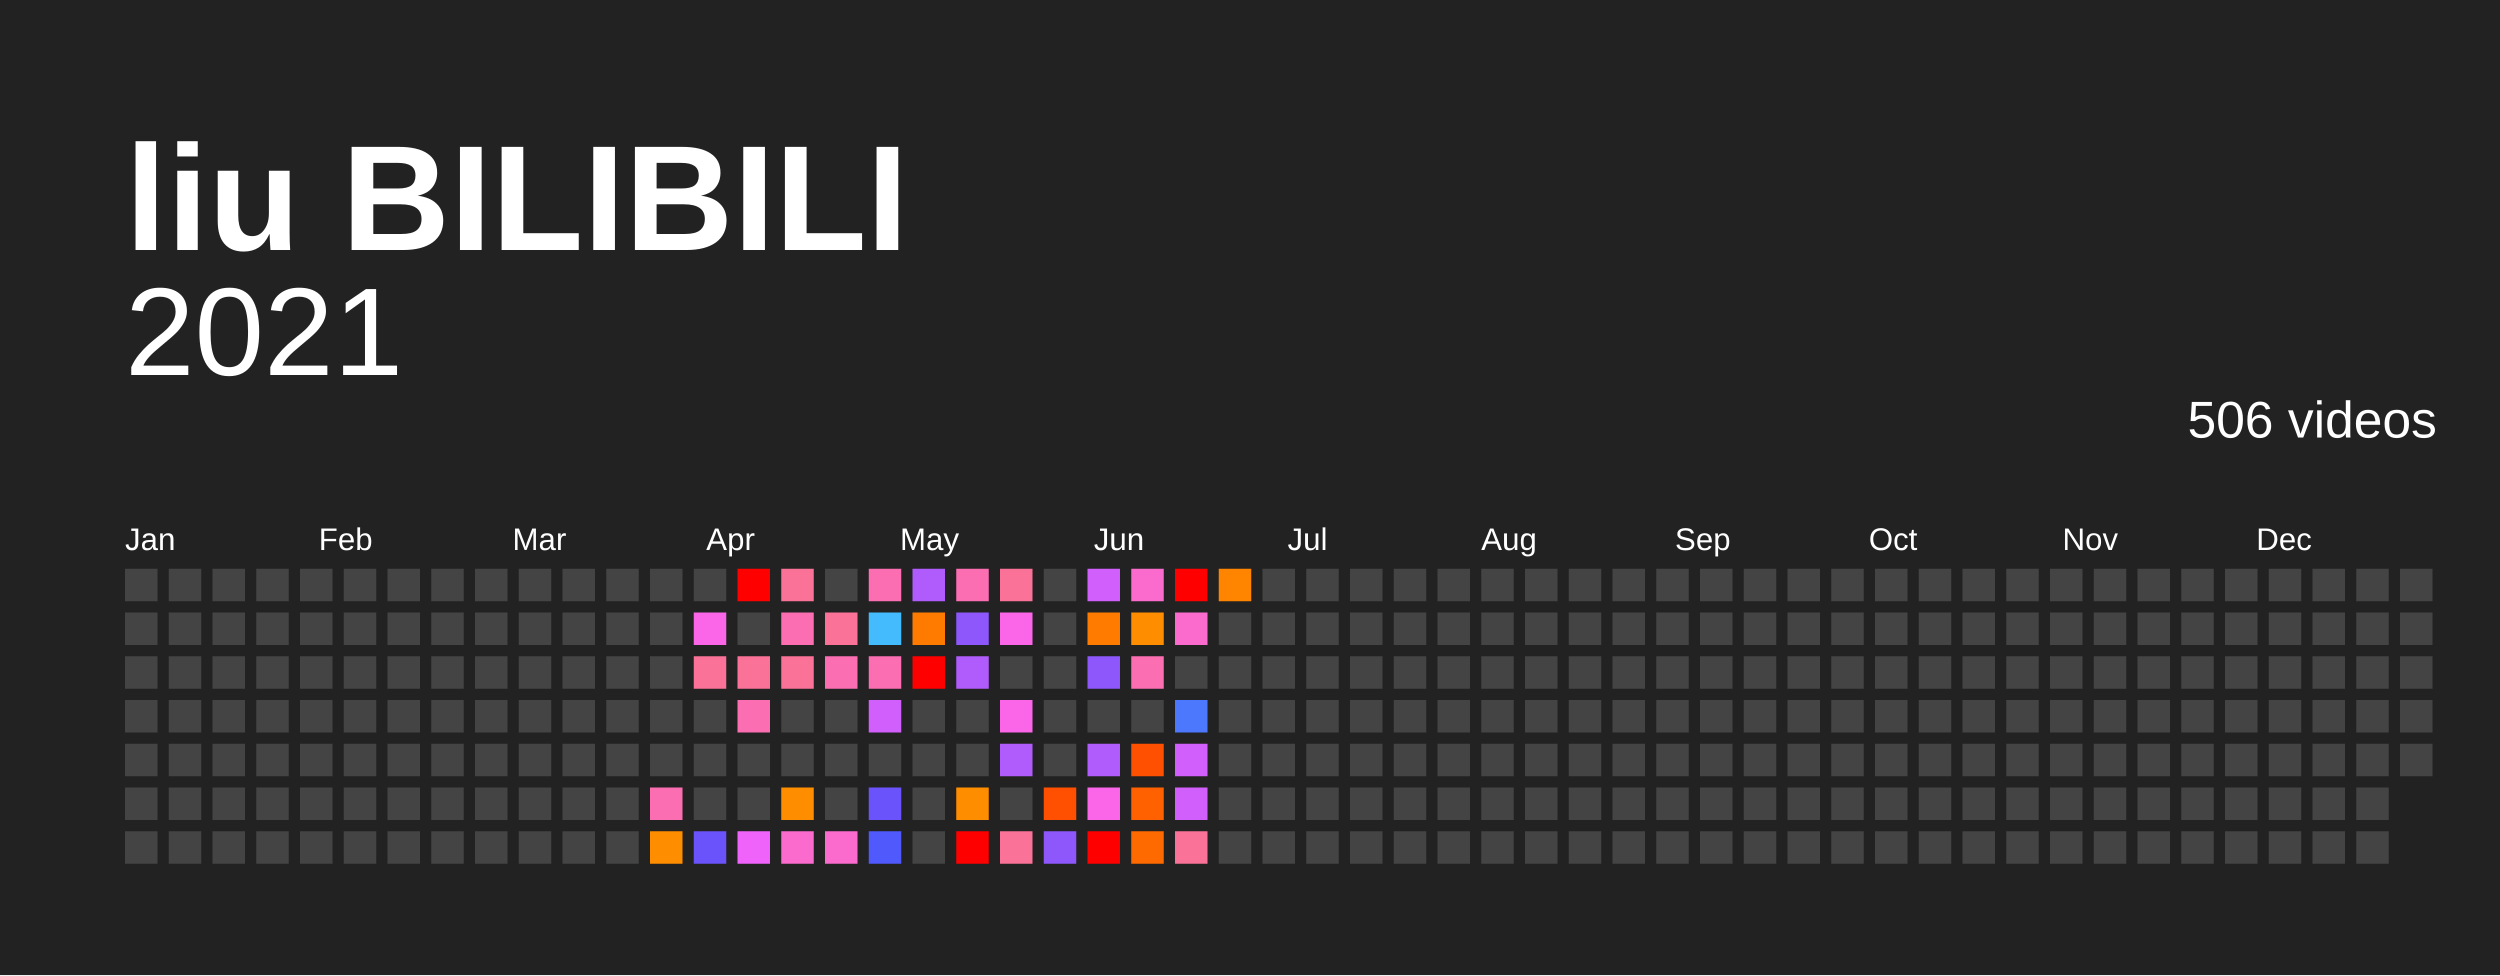
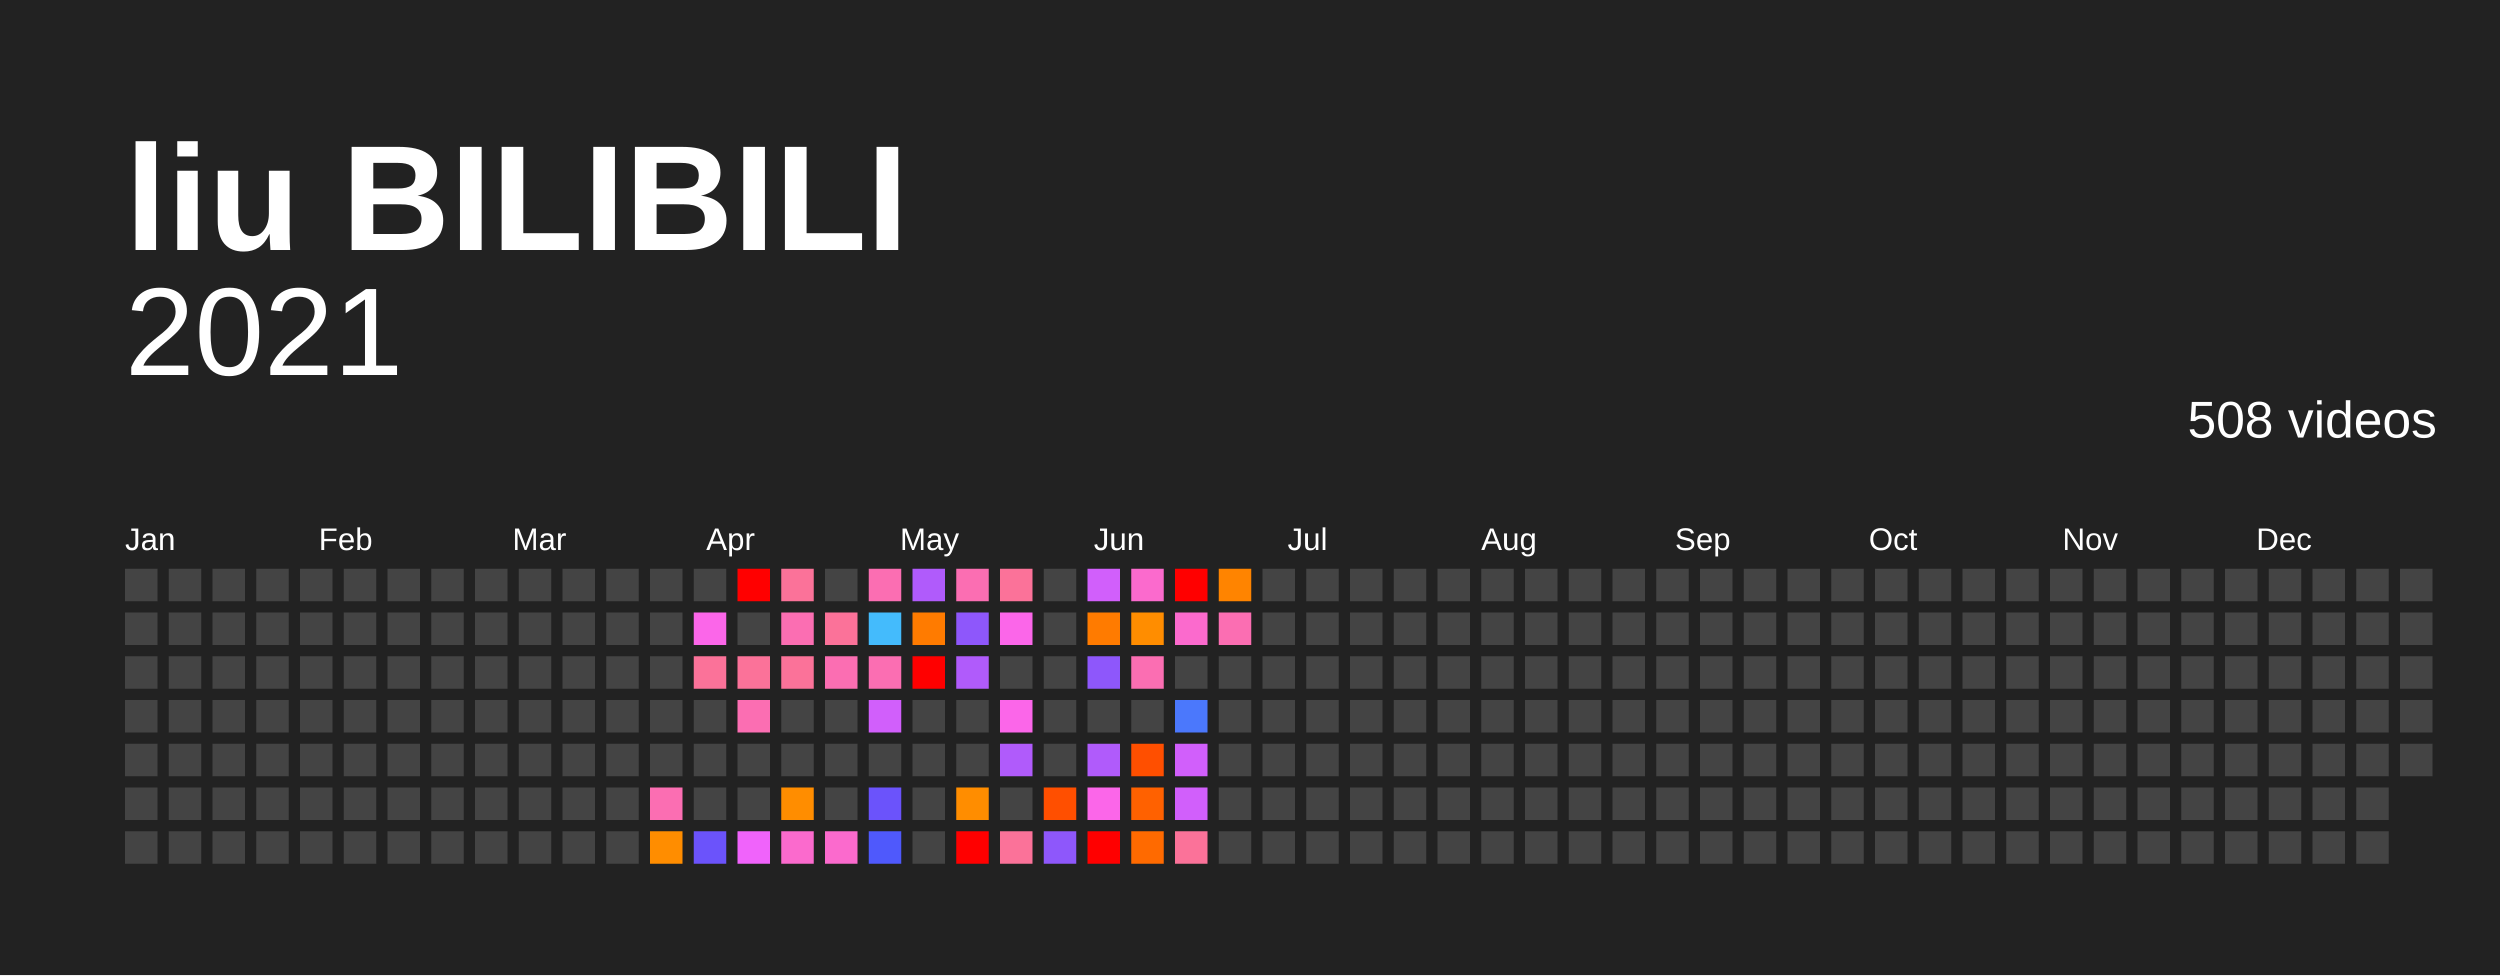
<svg xmlns="http://www.w3.org/2000/svg" baseProfile="full" height="78mm" version="1.1" viewBox="0,0,200,78" width="200mm">
  <defs />
  <rect fill="#222222" height="78" width="200" x="0" y="0" />
  <text fill="#FFFFFF" style="font-size:12px; font-family:Arial; font-weight:bold;" x="10" y="20">liu BILIBILI</text>
  <text alignment-baseline="hanging" fill="#FFFFFF" style="font-size:10.0px; font-family:Arial;" x="10" y="30">2021</text>
-   <text alignment-baseline="hanging" fill="#FFFFFF" style="font-size:4.125px; font-family:Arial;" x="175" y="35">506 videos</text>
+   <text alignment-baseline="hanging" fill="#FFFFFF" style="font-size:4.125px; font-family:Arial;" x="175" y="35">508 videos</text>
  <text fill="#FFFFFF" style="font-size:2.5px; font-family:Arial" x="10.0" y="44">Jan</text>
  <text fill="#FFFFFF" style="font-size:2.5px; font-family:Arial" x="25.5" y="44">Feb</text>
  <text fill="#FFFFFF" style="font-size:2.5px; font-family:Arial" x="41.0" y="44">Mar</text>
  <text fill="#FFFFFF" style="font-size:2.5px; font-family:Arial" x="56.5" y="44">Apr</text>
  <text fill="#FFFFFF" style="font-size:2.5px; font-family:Arial" x="72.0" y="44">May</text>
  <text fill="#FFFFFF" style="font-size:2.5px; font-family:Arial" x="87.5" y="44">Jun</text>
  <text fill="#FFFFFF" style="font-size:2.5px; font-family:Arial" x="103.0" y="44">Jul</text>
  <text fill="#FFFFFF" style="font-size:2.5px; font-family:Arial" x="118.5" y="44">Aug</text>
  <text fill="#FFFFFF" style="font-size:2.5px; font-family:Arial" x="134.0" y="44">Sep</text>
  <text fill="#FFFFFF" style="font-size:2.5px; font-family:Arial" x="149.5" y="44">Oct</text>
  <text fill="#FFFFFF" style="font-size:2.5px; font-family:Arial" x="165.0" y="44">Nov</text>
  <text fill="#FFFFFF" style="font-size:2.5px; font-family:Arial" x="180.5" y="44">Dec</text>
  <rect fill="#444444" height="2.6" width="2.6" x="10.0" y="45.5" />
  <rect fill="#444444" height="2.6" width="2.6" x="10.0" y="49.0" />
  <rect fill="#444444" height="2.6" width="2.6" x="10.0" y="52.5" />
  <rect fill="#444444" height="2.6" width="2.6" x="10.0" y="56.0" />
  <rect fill="#444444" height="2.6" width="2.6" x="10.0" y="59.5" />
  <rect fill="#444444" height="2.6" width="2.6" x="10.0" y="63.0" />
  <rect fill="#444444" height="2.6" width="2.6" x="10.0" y="66.5" />
  <rect fill="#444444" height="2.6" width="2.6" x="13.5" y="45.5" />
  <rect fill="#444444" height="2.6" width="2.6" x="13.5" y="49.0" />
  <rect fill="#444444" height="2.6" width="2.6" x="13.5" y="52.5" />
  <rect fill="#444444" height="2.6" width="2.6" x="13.5" y="56.0" />
  <rect fill="#444444" height="2.6" width="2.6" x="13.5" y="59.5" />
  <rect fill="#444444" height="2.6" width="2.6" x="13.5" y="63.0" />
  <rect fill="#444444" height="2.6" width="2.6" x="13.5" y="66.5" />
  <rect fill="#444444" height="2.6" width="2.6" x="17.0" y="45.5" />
  <rect fill="#444444" height="2.6" width="2.6" x="17.0" y="49.0" />
  <rect fill="#444444" height="2.6" width="2.6" x="17.0" y="52.5" />
  <rect fill="#444444" height="2.6" width="2.6" x="17.0" y="56.0" />
  <rect fill="#444444" height="2.6" width="2.6" x="17.0" y="59.5" />
  <rect fill="#444444" height="2.6" width="2.6" x="17.0" y="63.0" />
  <rect fill="#444444" height="2.6" width="2.6" x="17.0" y="66.5" />
  <rect fill="#444444" height="2.6" width="2.6" x="20.5" y="45.5" />
  <rect fill="#444444" height="2.6" width="2.6" x="20.5" y="49.0" />
  <rect fill="#444444" height="2.6" width="2.6" x="20.5" y="52.5" />
  <rect fill="#444444" height="2.6" width="2.6" x="20.5" y="56.0" />
  <rect fill="#444444" height="2.6" width="2.6" x="20.5" y="59.5" />
  <rect fill="#444444" height="2.6" width="2.6" x="20.5" y="63.0" />
  <rect fill="#444444" height="2.6" width="2.6" x="20.5" y="66.5" />
  <rect fill="#444444" height="2.6" width="2.6" x="24.0" y="45.5" />
  <rect fill="#444444" height="2.6" width="2.6" x="24.0" y="49.0" />
  <rect fill="#444444" height="2.6" width="2.6" x="24.0" y="52.5" />
  <rect fill="#444444" height="2.6" width="2.6" x="24.0" y="56.0" />
  <rect fill="#444444" height="2.6" width="2.6" x="24.0" y="59.5" />
  <rect fill="#444444" height="2.6" width="2.6" x="24.0" y="63.0" />
  <rect fill="#444444" height="2.6" width="2.6" x="24.0" y="66.5" />
  <rect fill="#444444" height="2.6" width="2.6" x="27.5" y="45.5" />
  <rect fill="#444444" height="2.6" width="2.6" x="27.5" y="49.0" />
  <rect fill="#444444" height="2.6" width="2.6" x="27.5" y="52.5" />
  <rect fill="#444444" height="2.6" width="2.6" x="27.5" y="56.0" />
  <rect fill="#444444" height="2.6" width="2.6" x="27.5" y="59.5" />
  <rect fill="#444444" height="2.6" width="2.6" x="27.5" y="63.0" />
  <rect fill="#444444" height="2.6" width="2.6" x="27.5" y="66.5" />
  <rect fill="#444444" height="2.6" width="2.6" x="31.0" y="45.5" />
  <rect fill="#444444" height="2.6" width="2.6" x="31.0" y="49.0" />
  <rect fill="#444444" height="2.6" width="2.6" x="31.0" y="52.5" />
  <rect fill="#444444" height="2.6" width="2.6" x="31.0" y="56.0" />
  <rect fill="#444444" height="2.6" width="2.6" x="31.0" y="59.5" />
  <rect fill="#444444" height="2.6" width="2.6" x="31.0" y="63.0" />
  <rect fill="#444444" height="2.6" width="2.6" x="31.0" y="66.5" />
  <rect fill="#444444" height="2.6" width="2.6" x="34.5" y="45.5" />
  <rect fill="#444444" height="2.6" width="2.6" x="34.5" y="49.0" />
  <rect fill="#444444" height="2.6" width="2.6" x="34.5" y="52.5" />
  <rect fill="#444444" height="2.6" width="2.6" x="34.5" y="56.0" />
  <rect fill="#444444" height="2.6" width="2.6" x="34.5" y="59.5" />
  <rect fill="#444444" height="2.6" width="2.6" x="34.5" y="63.0" />
  <rect fill="#444444" height="2.6" width="2.6" x="34.5" y="66.5" />
  <rect fill="#444444" height="2.6" width="2.6" x="38.0" y="45.5" />
  <rect fill="#444444" height="2.6" width="2.6" x="38.0" y="49.0" />
  <rect fill="#444444" height="2.6" width="2.6" x="38.0" y="52.5" />
  <rect fill="#444444" height="2.6" width="2.6" x="38.0" y="56.0" />
  <rect fill="#444444" height="2.6" width="2.6" x="38.0" y="59.5" />
  <rect fill="#444444" height="2.6" width="2.6" x="38.0" y="63.0" />
  <rect fill="#444444" height="2.6" width="2.6" x="38.0" y="66.5" />
  <rect fill="#444444" height="2.6" width="2.6" x="41.5" y="45.5" />
  <rect fill="#444444" height="2.6" width="2.6" x="41.5" y="49.0" />
  <rect fill="#444444" height="2.6" width="2.6" x="41.5" y="52.5" />
  <rect fill="#444444" height="2.6" width="2.6" x="41.5" y="56.0" />
  <rect fill="#444444" height="2.6" width="2.6" x="41.5" y="59.5" />
  <rect fill="#444444" height="2.6" width="2.6" x="41.5" y="63.0" />
  <rect fill="#444444" height="2.6" width="2.6" x="41.5" y="66.5" />
  <rect fill="#444444" height="2.6" width="2.6" x="45.0" y="45.5" />
  <rect fill="#444444" height="2.6" width="2.6" x="45.0" y="49.0" />
  <rect fill="#444444" height="2.6" width="2.6" x="45.0" y="52.5" />
  <rect fill="#444444" height="2.6" width="2.6" x="45.0" y="56.0" />
  <rect fill="#444444" height="2.6" width="2.6" x="45.0" y="59.5" />
  <rect fill="#444444" height="2.6" width="2.6" x="45.0" y="63.0" />
  <rect fill="#444444" height="2.6" width="2.6" x="45.0" y="66.5" />
  <rect fill="#444444" height="2.6" width="2.6" x="48.5" y="45.5" />
  <rect fill="#444444" height="2.6" width="2.6" x="48.5" y="49.0" />
  <rect fill="#444444" height="2.6" width="2.6" x="48.5" y="52.5" />
  <rect fill="#444444" height="2.6" width="2.6" x="48.5" y="56.0" />
  <rect fill="#444444" height="2.6" width="2.6" x="48.5" y="59.5" />
  <rect fill="#444444" height="2.6" width="2.6" x="48.5" y="63.0" />
  <rect fill="#444444" height="2.6" width="2.6" x="48.5" y="66.5" />
  <rect fill="#444444" height="2.6" width="2.6" x="52.0" y="45.5" />
  <rect fill="#444444" height="2.6" width="2.6" x="52.0" y="49.0" />
  <rect fill="#444444" height="2.6" width="2.6" x="52.0" y="52.5" />
  <rect fill="#444444" height="2.6" width="2.6" x="52.0" y="56.0" />
  <rect fill="#444444" height="2.6" width="2.6" x="52.0" y="59.5" />
  <rect fill="#fb6eb2" height="2.6" width="2.6" x="52.0" y="63.0" />
  <rect fill="#ff8d00" height="2.6" width="2.6" x="52.0" y="66.5" />
  <rect fill="#444444" height="2.6" width="2.6" x="55.5" y="45.5" />
  <rect fill="#fb66e9" height="2.6" width="2.6" x="55.5" y="49.0" />
  <rect fill="#fb7299" height="2.6" width="2.6" x="55.5" y="52.5" />
  <rect fill="#444444" height="2.6" width="2.6" x="55.5" y="56.0" />
  <rect fill="#444444" height="2.6" width="2.6" x="55.5" y="59.5" />
  <rect fill="#444444" height="2.6" width="2.6" x="55.5" y="63.0" />
  <rect fill="#6b53fb" height="2.6" width="2.6" x="55.5" y="66.5" />
  <rect fill="red" height="2.6" width="2.6" x="59.0" y="45.5" />
  <rect fill="#444444" height="2.6" width="2.6" x="59.0" y="49.0" />
  <rect fill="#fb7299" height="2.6" width="2.6" x="59.0" y="52.5" />
  <rect fill="#fb6eb2" height="2.6" width="2.6" x="59.0" y="56.0" />
  <rect fill="#444444" height="2.6" width="2.6" x="59.0" y="59.5" />
  <rect fill="#444444" height="2.6" width="2.6" x="59.0" y="63.0" />
  <rect fill="#f063fb" height="2.6" width="2.6" x="59.0" y="66.5" />
  <rect fill="#fb7299" height="2.6" width="2.6" x="62.5" y="45.5" />
  <rect fill="#fb6eb2" height="2.6" width="2.6" x="62.5" y="49.0" />
  <rect fill="#fb7299" height="2.6" width="2.6" x="62.5" y="52.5" />
  <rect fill="#444444" height="2.6" width="2.6" x="62.5" y="56.0" />
  <rect fill="#444444" height="2.6" width="2.6" x="62.5" y="59.5" />
  <rect fill="#ff8d00" height="2.6" width="2.6" x="62.5" y="63.0" />
  <rect fill="#fb6acd" height="2.6" width="2.6" x="62.5" y="66.5" />
  <rect fill="#444444" height="2.6" width="2.6" x="66.0" y="45.5" />
  <rect fill="#fb7299" height="2.6" width="2.6" x="66.0" y="49.0" />
  <rect fill="#fb6eb2" height="2.6" width="2.6" x="66.0" y="52.5" />
  <rect fill="#444444" height="2.6" width="2.6" x="66.0" y="56.0" />
  <rect fill="#444444" height="2.6" width="2.6" x="66.0" y="59.5" />
  <rect fill="#444444" height="2.6" width="2.6" x="66.0" y="63.0" />
  <rect fill="#fb6acd" height="2.6" width="2.6" x="66.0" y="66.5" />
  <rect fill="#fb6eb2" height="2.6" width="2.6" x="69.5" y="45.5" />
  <rect fill="#44bbfc" height="2.6" width="2.6" x="69.5" y="49.0" />
  <rect fill="#fb6eb2" height="2.6" width="2.6" x="69.5" y="52.5" />
  <rect fill="#d15ffb" height="2.6" width="2.6" x="69.5" y="56.0" />
  <rect fill="#444444" height="2.6" width="2.6" x="69.5" y="59.5" />
  <rect fill="#6b53fb" height="2.6" width="2.6" x="69.5" y="63.0" />
  <rect fill="#4f59fc" height="2.6" width="2.6" x="69.5" y="66.5" />
  <rect fill="#b05bfb" height="2.6" width="2.6" x="73.0" y="45.5" />
  <rect fill="#ff7b00" height="2.6" width="2.6" x="73.0" y="49.0" />
  <rect fill="red" height="2.6" width="2.6" x="73.0" y="52.5" />
  <rect fill="#444444" height="2.6" width="2.6" x="73.0" y="56.0" />
  <rect fill="#444444" height="2.6" width="2.6" x="73.0" y="59.5" />
  <rect fill="#444444" height="2.6" width="2.6" x="73.0" y="63.0" />
  <rect fill="#444444" height="2.6" width="2.6" x="73.0" y="66.5" />
  <rect fill="#fb6eb2" height="2.6" width="2.6" x="76.5" y="45.5" />
  <rect fill="#8e57fb" height="2.6" width="2.6" x="76.5" y="49.0" />
  <rect fill="#b05bfb" height="2.6" width="2.6" x="76.5" y="52.5" />
  <rect fill="#444444" height="2.6" width="2.6" x="76.5" y="56.0" />
  <rect fill="#444444" height="2.6" width="2.6" x="76.5" y="59.5" />
  <rect fill="#ff8d00" height="2.6" width="2.6" x="76.5" y="63.0" />
  <rect fill="red" height="2.6" width="2.6" x="76.5" y="66.5" />
  <rect fill="#fb7299" height="2.6" width="2.6" x="80.0" y="45.5" />
  <rect fill="#fb66e9" height="2.6" width="2.6" x="80.0" y="49.0" />
  <rect fill="#444444" height="2.6" width="2.6" x="80.0" y="52.5" />
  <rect fill="#fb66e9" height="2.6" width="2.6" x="80.0" y="56.0" />
  <rect fill="#b05bfb" height="2.6" width="2.6" x="80.0" y="59.5" />
  <rect fill="#444444" height="2.6" width="2.6" x="80.0" y="63.0" />
  <rect fill="#fb7299" height="2.6" width="2.6" x="80.0" y="66.5" />
  <rect fill="#444444" height="2.6" width="2.6" x="83.5" y="45.5" />
  <rect fill="#444444" height="2.6" width="2.6" x="83.5" y="49.0" />
  <rect fill="#444444" height="2.6" width="2.6" x="83.5" y="52.5" />
  <rect fill="#444444" height="2.6" width="2.6" x="83.5" y="56.0" />
  <rect fill="#444444" height="2.6" width="2.6" x="83.5" y="59.5" />
  <rect fill="#ff4f00" height="2.6" width="2.6" x="83.5" y="63.0" />
  <rect fill="#8e57fb" height="2.6" width="2.6" x="83.5" y="66.5" />
  <rect fill="#d15ffb" height="2.6" width="2.6" x="87.0" y="45.5" />
  <rect fill="#ff7b00" height="2.6" width="2.6" x="87.0" y="49.0" />
  <rect fill="#8e57fb" height="2.6" width="2.6" x="87.0" y="52.5" />
  <rect fill="#444444" height="2.6" width="2.6" x="87.0" y="56.0" />
  <rect fill="#b05bfb" height="2.6" width="2.6" x="87.0" y="59.5" />
  <rect fill="#fb66e9" height="2.6" width="2.6" x="87.0" y="63.0" />
  <rect fill="red" height="2.6" width="2.6" x="87.0" y="66.5" />
  <rect fill="#fb6acd" height="2.6" width="2.6" x="90.5" y="45.5" />
  <rect fill="#ff8d00" height="2.6" width="2.6" x="90.5" y="49.0" />
  <rect fill="#fb6eb2" height="2.6" width="2.6" x="90.5" y="52.5" />
  <rect fill="#444444" height="2.6" width="2.6" x="90.5" y="56.0" />
  <rect fill="#ff4f00" height="2.6" width="2.6" x="90.5" y="59.5" />
  <rect fill="#ff6100" height="2.6" width="2.6" x="90.5" y="63.0" />
  <rect fill="#ff6a00" height="2.6" width="2.6" x="90.5" y="66.5" />
  <rect fill="red" height="2.6" width="2.6" x="94.0" y="45.5" />
  <rect fill="#fb6acd" height="2.6" width="2.6" x="94.0" y="49.0" />
  <rect fill="#444444" height="2.6" width="2.6" x="94.0" y="52.5" />
  <rect fill="#4b78fc" height="2.6" width="2.6" x="94.0" y="56.0" />
  <rect fill="#d15ffb" height="2.6" width="2.6" x="94.0" y="59.5" />
  <rect fill="#d15ffb" height="2.6" width="2.6" x="94.0" y="63.0" />
  <rect fill="#fb7299" height="2.6" width="2.6" x="94.0" y="66.5" />
  <rect fill="#ff8400" height="2.6" width="2.6" x="97.5" y="45.5" />
-   <rect fill="#444444" height="2.6" width="2.6" x="97.5" y="49.0" />
+   <rect fill="#fb6eb2" height="2.6" width="2.6" x="97.5" y="49.0" />
  <rect fill="#444444" height="2.6" width="2.6" x="97.5" y="52.5" />
  <rect fill="#444444" height="2.6" width="2.6" x="97.5" y="56.0" />
  <rect fill="#444444" height="2.6" width="2.6" x="97.5" y="59.5" />
  <rect fill="#444444" height="2.6" width="2.6" x="97.5" y="63.0" />
  <rect fill="#444444" height="2.6" width="2.6" x="97.5" y="66.5" />
  <rect fill="#444444" height="2.6" width="2.6" x="101.0" y="45.5" />
  <rect fill="#444444" height="2.6" width="2.6" x="101.0" y="49.0" />
  <rect fill="#444444" height="2.6" width="2.6" x="101.0" y="52.5" />
  <rect fill="#444444" height="2.6" width="2.6" x="101.0" y="56.0" />
  <rect fill="#444444" height="2.6" width="2.6" x="101.0" y="59.5" />
  <rect fill="#444444" height="2.6" width="2.6" x="101.0" y="63.0" />
  <rect fill="#444444" height="2.6" width="2.6" x="101.0" y="66.5" />
  <rect fill="#444444" height="2.6" width="2.6" x="104.5" y="45.5" />
  <rect fill="#444444" height="2.6" width="2.6" x="104.5" y="49.0" />
  <rect fill="#444444" height="2.6" width="2.6" x="104.5" y="52.5" />
  <rect fill="#444444" height="2.6" width="2.6" x="104.5" y="56.0" />
  <rect fill="#444444" height="2.6" width="2.6" x="104.5" y="59.5" />
  <rect fill="#444444" height="2.6" width="2.6" x="104.5" y="63.0" />
  <rect fill="#444444" height="2.6" width="2.6" x="104.5" y="66.5" />
  <rect fill="#444444" height="2.6" width="2.6" x="108.0" y="45.5" />
  <rect fill="#444444" height="2.6" width="2.6" x="108.0" y="49.0" />
  <rect fill="#444444" height="2.6" width="2.6" x="108.0" y="52.5" />
  <rect fill="#444444" height="2.6" width="2.6" x="108.0" y="56.0" />
  <rect fill="#444444" height="2.6" width="2.6" x="108.0" y="59.5" />
  <rect fill="#444444" height="2.6" width="2.6" x="108.0" y="63.0" />
  <rect fill="#444444" height="2.6" width="2.6" x="108.0" y="66.5" />
  <rect fill="#444444" height="2.6" width="2.6" x="111.5" y="45.5" />
  <rect fill="#444444" height="2.6" width="2.6" x="111.5" y="49.0" />
  <rect fill="#444444" height="2.6" width="2.6" x="111.5" y="52.5" />
  <rect fill="#444444" height="2.6" width="2.6" x="111.5" y="56.0" />
  <rect fill="#444444" height="2.6" width="2.6" x="111.5" y="59.5" />
  <rect fill="#444444" height="2.6" width="2.6" x="111.5" y="63.0" />
  <rect fill="#444444" height="2.6" width="2.6" x="111.5" y="66.5" />
  <rect fill="#444444" height="2.6" width="2.6" x="115.0" y="45.5" />
  <rect fill="#444444" height="2.6" width="2.6" x="115.0" y="49.0" />
  <rect fill="#444444" height="2.6" width="2.6" x="115.0" y="52.5" />
  <rect fill="#444444" height="2.6" width="2.6" x="115.0" y="56.0" />
  <rect fill="#444444" height="2.6" width="2.6" x="115.0" y="59.5" />
  <rect fill="#444444" height="2.6" width="2.6" x="115.0" y="63.0" />
  <rect fill="#444444" height="2.6" width="2.6" x="115.0" y="66.5" />
  <rect fill="#444444" height="2.6" width="2.6" x="118.5" y="45.5" />
  <rect fill="#444444" height="2.6" width="2.6" x="118.5" y="49.0" />
  <rect fill="#444444" height="2.6" width="2.6" x="118.5" y="52.5" />
  <rect fill="#444444" height="2.6" width="2.6" x="118.5" y="56.0" />
  <rect fill="#444444" height="2.6" width="2.6" x="118.5" y="59.5" />
  <rect fill="#444444" height="2.6" width="2.6" x="118.5" y="63.0" />
  <rect fill="#444444" height="2.6" width="2.6" x="118.5" y="66.5" />
  <rect fill="#444444" height="2.6" width="2.6" x="122.0" y="45.5" />
  <rect fill="#444444" height="2.6" width="2.6" x="122.0" y="49.0" />
  <rect fill="#444444" height="2.6" width="2.6" x="122.0" y="52.5" />
  <rect fill="#444444" height="2.6" width="2.6" x="122.0" y="56.0" />
  <rect fill="#444444" height="2.6" width="2.6" x="122.0" y="59.5" />
  <rect fill="#444444" height="2.6" width="2.6" x="122.0" y="63.0" />
  <rect fill="#444444" height="2.6" width="2.6" x="122.0" y="66.5" />
  <rect fill="#444444" height="2.6" width="2.6" x="125.5" y="45.5" />
  <rect fill="#444444" height="2.6" width="2.6" x="125.5" y="49.0" />
  <rect fill="#444444" height="2.6" width="2.6" x="125.5" y="52.5" />
  <rect fill="#444444" height="2.6" width="2.6" x="125.5" y="56.0" />
  <rect fill="#444444" height="2.6" width="2.6" x="125.5" y="59.5" />
  <rect fill="#444444" height="2.6" width="2.6" x="125.5" y="63.0" />
  <rect fill="#444444" height="2.6" width="2.6" x="125.5" y="66.5" />
  <rect fill="#444444" height="2.6" width="2.6" x="129.0" y="45.5" />
  <rect fill="#444444" height="2.6" width="2.6" x="129.0" y="49.0" />
  <rect fill="#444444" height="2.6" width="2.6" x="129.0" y="52.5" />
  <rect fill="#444444" height="2.6" width="2.6" x="129.0" y="56.0" />
  <rect fill="#444444" height="2.6" width="2.6" x="129.0" y="59.5" />
  <rect fill="#444444" height="2.6" width="2.6" x="129.0" y="63.0" />
  <rect fill="#444444" height="2.6" width="2.6" x="129.0" y="66.5" />
  <rect fill="#444444" height="2.6" width="2.6" x="132.5" y="45.5" />
  <rect fill="#444444" height="2.6" width="2.6" x="132.5" y="49.0" />
  <rect fill="#444444" height="2.6" width="2.6" x="132.5" y="52.5" />
  <rect fill="#444444" height="2.6" width="2.6" x="132.5" y="56.0" />
  <rect fill="#444444" height="2.6" width="2.6" x="132.5" y="59.5" />
  <rect fill="#444444" height="2.6" width="2.6" x="132.5" y="63.0" />
  <rect fill="#444444" height="2.6" width="2.6" x="132.5" y="66.5" />
  <rect fill="#444444" height="2.6" width="2.6" x="136.0" y="45.5" />
  <rect fill="#444444" height="2.6" width="2.6" x="136.0" y="49.0" />
  <rect fill="#444444" height="2.6" width="2.6" x="136.0" y="52.5" />
  <rect fill="#444444" height="2.6" width="2.6" x="136.0" y="56.0" />
  <rect fill="#444444" height="2.6" width="2.6" x="136.0" y="59.5" />
  <rect fill="#444444" height="2.6" width="2.6" x="136.0" y="63.0" />
  <rect fill="#444444" height="2.6" width="2.6" x="136.0" y="66.5" />
  <rect fill="#444444" height="2.6" width="2.6" x="139.5" y="45.5" />
  <rect fill="#444444" height="2.6" width="2.6" x="139.5" y="49.0" />
  <rect fill="#444444" height="2.6" width="2.6" x="139.5" y="52.5" />
  <rect fill="#444444" height="2.6" width="2.6" x="139.5" y="56.0" />
  <rect fill="#444444" height="2.6" width="2.6" x="139.5" y="59.5" />
  <rect fill="#444444" height="2.6" width="2.6" x="139.5" y="63.0" />
  <rect fill="#444444" height="2.6" width="2.6" x="139.5" y="66.5" />
  <rect fill="#444444" height="2.6" width="2.6" x="143.0" y="45.5" />
  <rect fill="#444444" height="2.6" width="2.6" x="143.0" y="49.0" />
  <rect fill="#444444" height="2.6" width="2.6" x="143.0" y="52.5" />
  <rect fill="#444444" height="2.6" width="2.6" x="143.0" y="56.0" />
  <rect fill="#444444" height="2.6" width="2.6" x="143.0" y="59.5" />
  <rect fill="#444444" height="2.6" width="2.6" x="143.0" y="63.0" />
  <rect fill="#444444" height="2.6" width="2.6" x="143.0" y="66.5" />
  <rect fill="#444444" height="2.6" width="2.6" x="146.5" y="45.5" />
  <rect fill="#444444" height="2.6" width="2.6" x="146.5" y="49.0" />
  <rect fill="#444444" height="2.6" width="2.6" x="146.5" y="52.5" />
  <rect fill="#444444" height="2.6" width="2.6" x="146.5" y="56.0" />
  <rect fill="#444444" height="2.6" width="2.6" x="146.5" y="59.5" />
  <rect fill="#444444" height="2.6" width="2.6" x="146.5" y="63.0" />
  <rect fill="#444444" height="2.6" width="2.6" x="146.5" y="66.5" />
  <rect fill="#444444" height="2.6" width="2.6" x="150.0" y="45.5" />
  <rect fill="#444444" height="2.6" width="2.6" x="150.0" y="49.0" />
  <rect fill="#444444" height="2.6" width="2.6" x="150.0" y="52.5" />
  <rect fill="#444444" height="2.6" width="2.6" x="150.0" y="56.0" />
  <rect fill="#444444" height="2.6" width="2.6" x="150.0" y="59.5" />
  <rect fill="#444444" height="2.6" width="2.6" x="150.0" y="63.0" />
  <rect fill="#444444" height="2.6" width="2.6" x="150.0" y="66.5" />
  <rect fill="#444444" height="2.6" width="2.6" x="153.5" y="45.5" />
  <rect fill="#444444" height="2.6" width="2.6" x="153.5" y="49.0" />
  <rect fill="#444444" height="2.6" width="2.6" x="153.5" y="52.5" />
  <rect fill="#444444" height="2.6" width="2.6" x="153.5" y="56.0" />
  <rect fill="#444444" height="2.6" width="2.6" x="153.5" y="59.5" />
  <rect fill="#444444" height="2.6" width="2.6" x="153.5" y="63.0" />
  <rect fill="#444444" height="2.6" width="2.6" x="153.5" y="66.5" />
  <rect fill="#444444" height="2.6" width="2.6" x="157.0" y="45.5" />
  <rect fill="#444444" height="2.6" width="2.6" x="157.0" y="49.0" />
  <rect fill="#444444" height="2.6" width="2.6" x="157.0" y="52.5" />
  <rect fill="#444444" height="2.6" width="2.6" x="157.0" y="56.0" />
  <rect fill="#444444" height="2.6" width="2.6" x="157.0" y="59.5" />
  <rect fill="#444444" height="2.6" width="2.6" x="157.0" y="63.0" />
  <rect fill="#444444" height="2.6" width="2.6" x="157.0" y="66.5" />
  <rect fill="#444444" height="2.6" width="2.6" x="160.5" y="45.5" />
  <rect fill="#444444" height="2.6" width="2.6" x="160.5" y="49.0" />
  <rect fill="#444444" height="2.6" width="2.6" x="160.5" y="52.5" />
  <rect fill="#444444" height="2.6" width="2.6" x="160.5" y="56.0" />
  <rect fill="#444444" height="2.6" width="2.6" x="160.5" y="59.5" />
  <rect fill="#444444" height="2.6" width="2.6" x="160.5" y="63.0" />
  <rect fill="#444444" height="2.6" width="2.6" x="160.5" y="66.5" />
  <rect fill="#444444" height="2.6" width="2.6" x="164.0" y="45.5" />
  <rect fill="#444444" height="2.6" width="2.6" x="164.0" y="49.0" />
  <rect fill="#444444" height="2.6" width="2.6" x="164.0" y="52.5" />
  <rect fill="#444444" height="2.6" width="2.6" x="164.0" y="56.0" />
  <rect fill="#444444" height="2.6" width="2.6" x="164.0" y="59.5" />
  <rect fill="#444444" height="2.6" width="2.6" x="164.0" y="63.0" />
  <rect fill="#444444" height="2.6" width="2.6" x="164.0" y="66.5" />
  <rect fill="#444444" height="2.6" width="2.6" x="167.5" y="45.5" />
  <rect fill="#444444" height="2.6" width="2.6" x="167.5" y="49.0" />
  <rect fill="#444444" height="2.6" width="2.6" x="167.5" y="52.5" />
  <rect fill="#444444" height="2.6" width="2.6" x="167.5" y="56.0" />
  <rect fill="#444444" height="2.6" width="2.6" x="167.5" y="59.5" />
  <rect fill="#444444" height="2.6" width="2.6" x="167.5" y="63.0" />
  <rect fill="#444444" height="2.6" width="2.6" x="167.5" y="66.5" />
  <rect fill="#444444" height="2.6" width="2.6" x="171.0" y="45.5" />
  <rect fill="#444444" height="2.6" width="2.6" x="171.0" y="49.0" />
  <rect fill="#444444" height="2.6" width="2.6" x="171.0" y="52.5" />
  <rect fill="#444444" height="2.6" width="2.6" x="171.0" y="56.0" />
  <rect fill="#444444" height="2.6" width="2.6" x="171.0" y="59.5" />
  <rect fill="#444444" height="2.6" width="2.6" x="171.0" y="63.0" />
  <rect fill="#444444" height="2.6" width="2.6" x="171.0" y="66.5" />
  <rect fill="#444444" height="2.6" width="2.6" x="174.5" y="45.5" />
  <rect fill="#444444" height="2.6" width="2.6" x="174.5" y="49.0" />
  <rect fill="#444444" height="2.6" width="2.6" x="174.5" y="52.5" />
  <rect fill="#444444" height="2.6" width="2.6" x="174.5" y="56.0" />
  <rect fill="#444444" height="2.6" width="2.6" x="174.5" y="59.5" />
  <rect fill="#444444" height="2.6" width="2.6" x="174.5" y="63.0" />
  <rect fill="#444444" height="2.6" width="2.6" x="174.5" y="66.5" />
  <rect fill="#444444" height="2.6" width="2.6" x="178.0" y="45.5" />
  <rect fill="#444444" height="2.6" width="2.6" x="178.0" y="49.0" />
  <rect fill="#444444" height="2.6" width="2.6" x="178.0" y="52.5" />
  <rect fill="#444444" height="2.6" width="2.6" x="178.0" y="56.0" />
  <rect fill="#444444" height="2.6" width="2.6" x="178.0" y="59.5" />
  <rect fill="#444444" height="2.6" width="2.6" x="178.0" y="63.0" />
  <rect fill="#444444" height="2.6" width="2.6" x="178.0" y="66.5" />
  <rect fill="#444444" height="2.6" width="2.6" x="181.5" y="45.5" />
  <rect fill="#444444" height="2.6" width="2.6" x="181.5" y="49.0" />
  <rect fill="#444444" height="2.6" width="2.6" x="181.5" y="52.5" />
  <rect fill="#444444" height="2.6" width="2.6" x="181.5" y="56.0" />
  <rect fill="#444444" height="2.6" width="2.6" x="181.5" y="59.5" />
  <rect fill="#444444" height="2.6" width="2.6" x="181.5" y="63.0" />
  <rect fill="#444444" height="2.6" width="2.6" x="181.5" y="66.5" />
  <rect fill="#444444" height="2.6" width="2.6" x="185.0" y="45.5" />
  <rect fill="#444444" height="2.6" width="2.6" x="185.0" y="49.0" />
  <rect fill="#444444" height="2.6" width="2.6" x="185.0" y="52.5" />
  <rect fill="#444444" height="2.6" width="2.6" x="185.0" y="56.0" />
  <rect fill="#444444" height="2.6" width="2.6" x="185.0" y="59.5" />
  <rect fill="#444444" height="2.6" width="2.6" x="185.0" y="63.0" />
  <rect fill="#444444" height="2.6" width="2.6" x="185.0" y="66.5" />
  <rect fill="#444444" height="2.6" width="2.6" x="188.5" y="45.5" />
  <rect fill="#444444" height="2.6" width="2.6" x="188.5" y="49.0" />
  <rect fill="#444444" height="2.6" width="2.6" x="188.5" y="52.5" />
  <rect fill="#444444" height="2.6" width="2.6" x="188.5" y="56.0" />
  <rect fill="#444444" height="2.6" width="2.6" x="188.5" y="59.5" />
  <rect fill="#444444" height="2.6" width="2.6" x="188.5" y="63.0" />
  <rect fill="#444444" height="2.6" width="2.6" x="188.5" y="66.5" />
  <rect fill="#444444" height="2.6" width="2.6" x="192.0" y="45.5" />
  <rect fill="#444444" height="2.6" width="2.6" x="192.0" y="49.0" />
  <rect fill="#444444" height="2.6" width="2.6" x="192.0" y="52.5" />
  <rect fill="#444444" height="2.6" width="2.6" x="192.0" y="56.0" />
  <rect fill="#444444" height="2.6" width="2.6" x="192.0" y="59.5" />
</svg>
